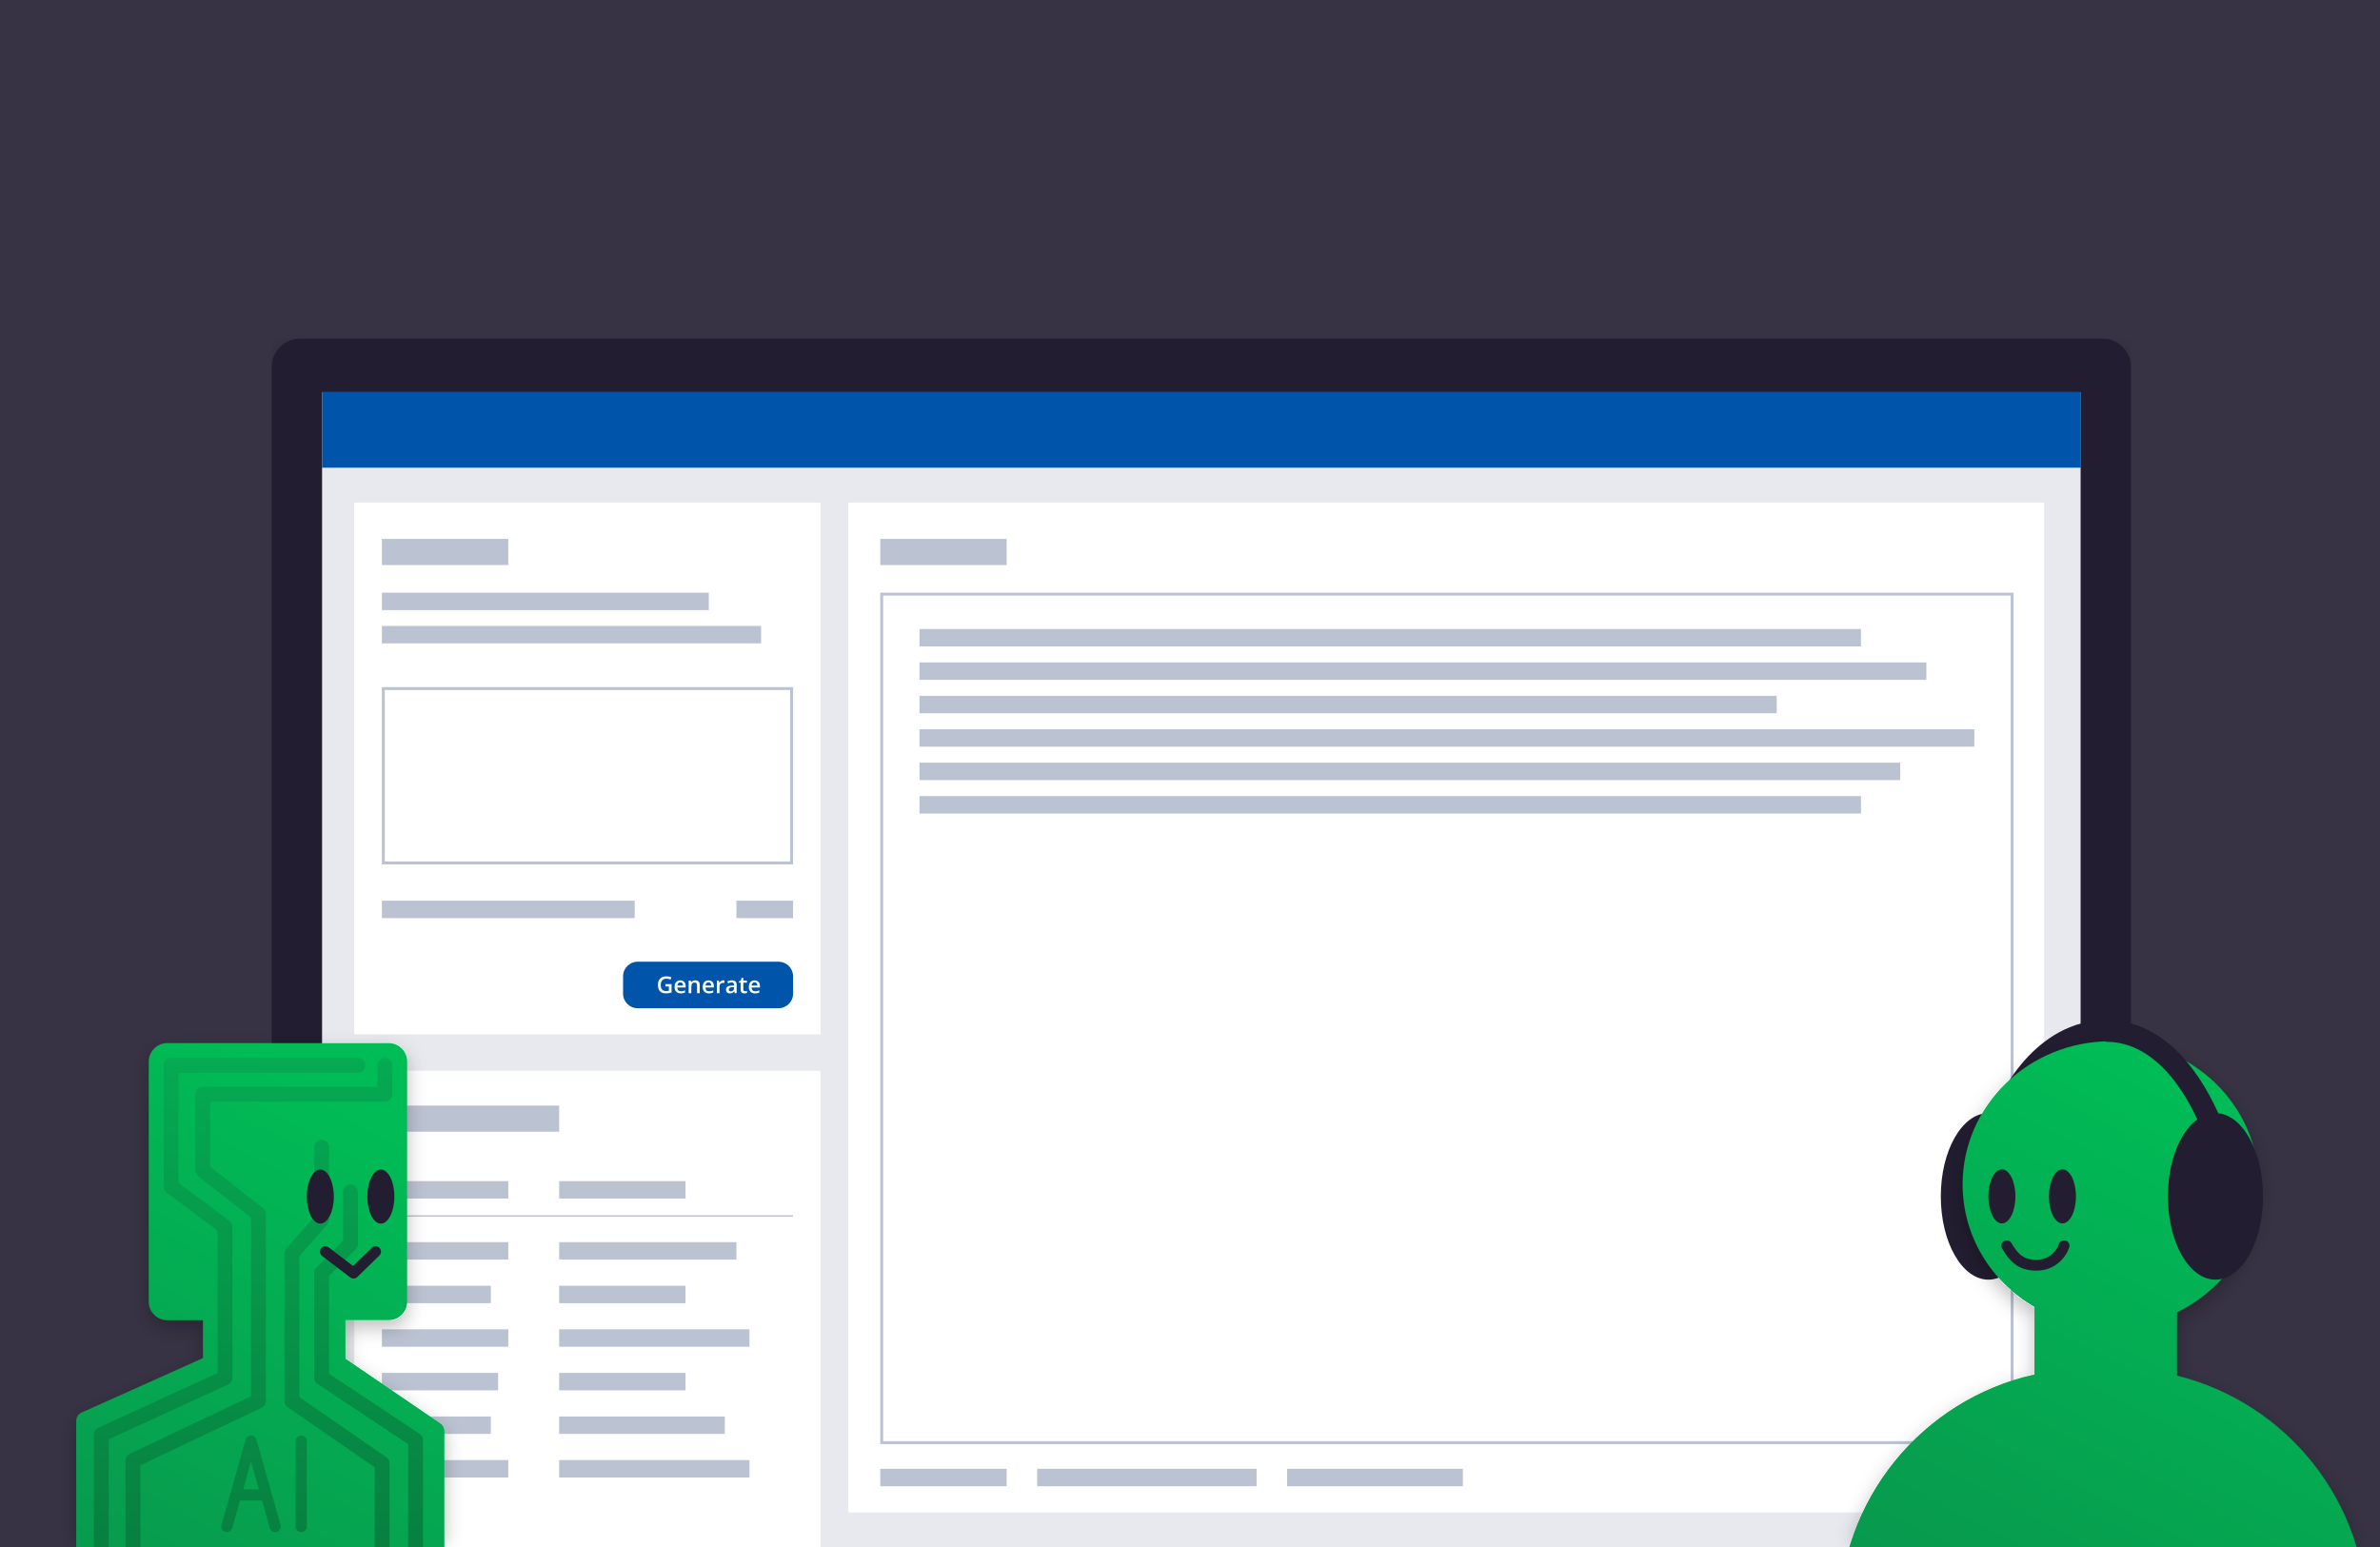
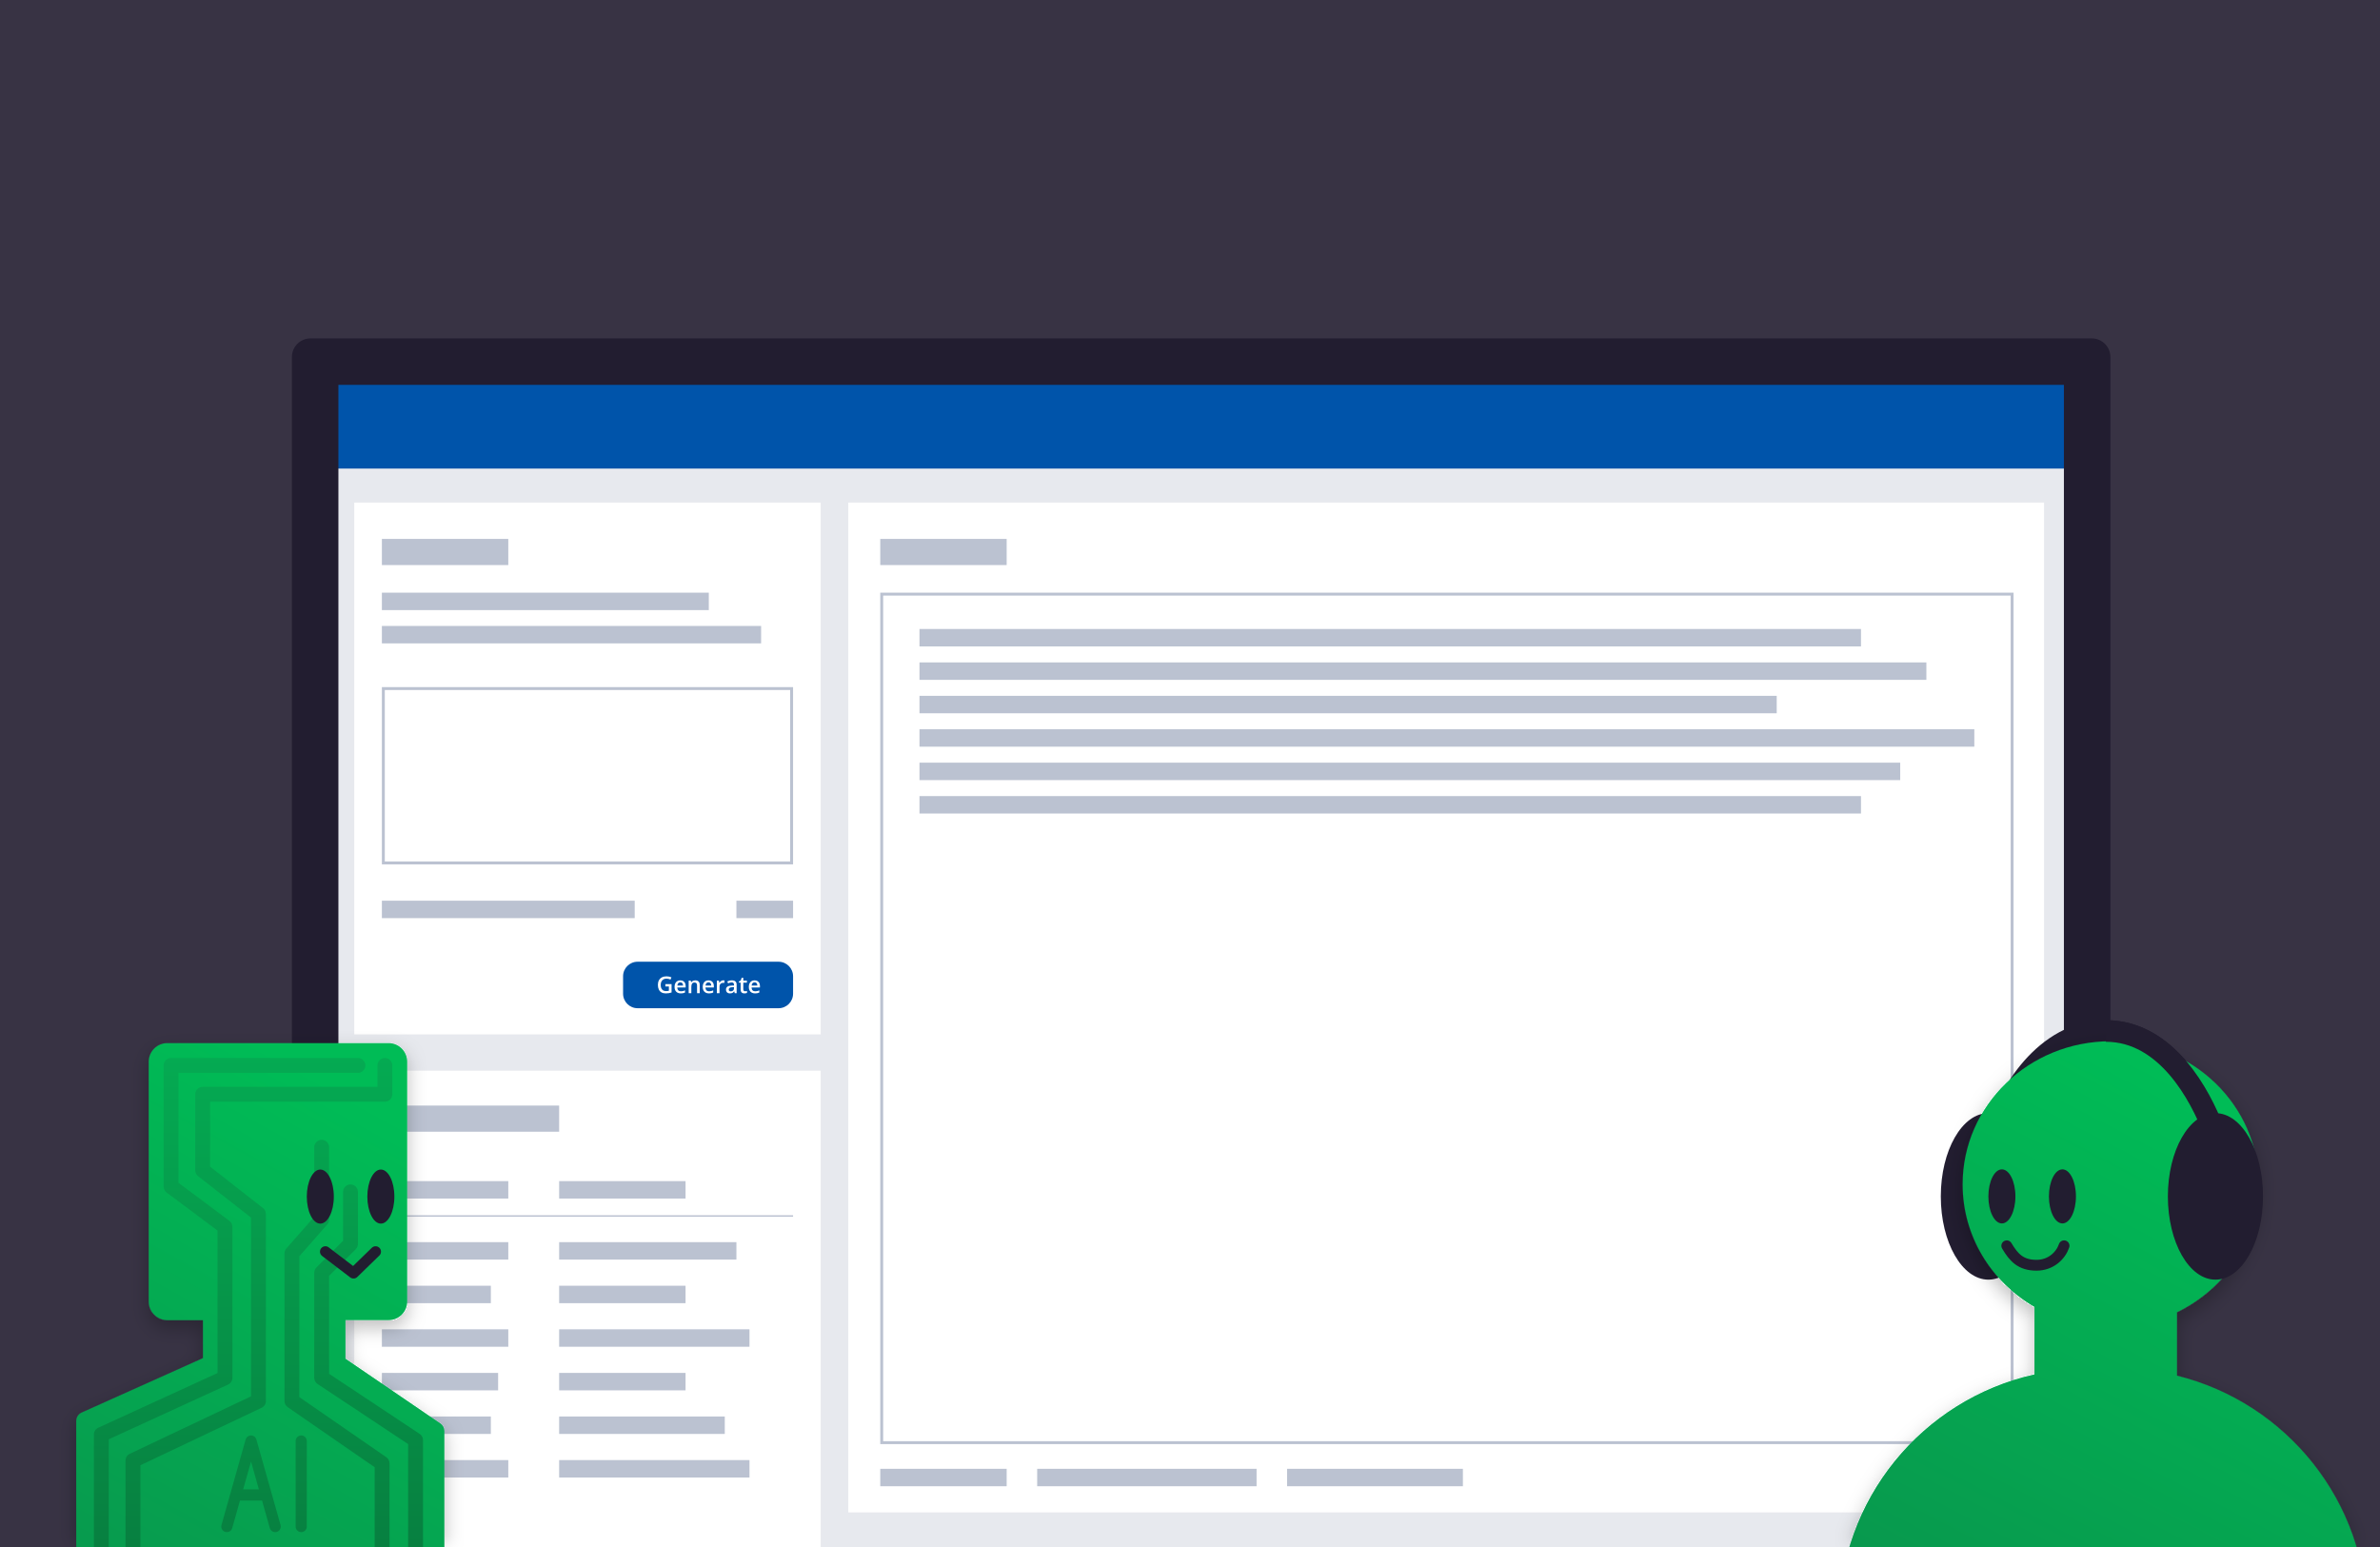
<svg xmlns="http://www.w3.org/2000/svg" width="1280" height="832" viewBox="0 0 1280 832" fill="none">
  <g clip-path="url(#clip0_939_3604)">
    <rect width="1280" height="832" fill="#383344" />
    <g clip-path="url(#clip1_939_3604)" filter="url(#filter0_d_939_3604)">
      <rect x="173.352" y="251.546" width="945.519" height="580.596" fill="#BBC2D1" />
-       <path d="M146 197.628C146 188.997 152.997 182 161.628 182H1130.59C1139.22 182 1146.22 188.997 1146.22 197.628V832.142H146V197.628Z" fill="#221D30" />
      <rect x="173.352" y="210.913" width="945.519" height="621.23" fill="white" />
      <rect x="173.352" y="251.546" width="945.519" height="580.596" fill="#E7E9EE" />
-       <rect x="173.352" y="210.913" width="945.519" height="40.634" fill="#0054AA" />
+       <rect x="173" y="198" width="946" height="54" fill="#0054AA" />
      <rect x="456.227" y="270.301" width="643.109" height="543.088" fill="white" />
      <rect x="190.539" y="270.301" width="250.836" height="286" fill="white" />
      <rect x="190.539" y="575.836" width="250.836" height="286" fill="white" />
      <rect x="335.102" y="517.229" width="91.426" height="25.006" rx="7.814" fill="#0054AA" />
      <path d="M357.852 529.289H361.185V533.77C360.717 533.925 360.233 534.045 359.732 534.131C359.232 534.216 358.67 534.259 358.047 534.259C357.14 534.259 356.371 534.08 355.74 533.722C355.113 533.359 354.637 532.836 354.311 532.153C353.986 531.465 353.823 530.637 353.823 529.668C353.823 528.736 354.004 527.928 354.366 527.244C354.728 526.557 355.256 526.025 355.947 525.651C356.639 525.272 357.478 525.083 358.463 525.083C358.947 525.083 359.415 525.132 359.867 525.23C360.323 525.323 360.74 525.454 361.118 525.62L360.605 526.829C360.304 526.687 359.966 526.567 359.592 526.469C359.218 526.371 358.829 526.323 358.426 526.323C357.787 526.323 357.236 526.461 356.772 526.738C356.312 527.014 355.958 527.405 355.709 527.91C355.461 528.41 355.337 529.003 355.337 529.686C355.337 530.35 355.437 530.932 355.636 531.432C355.835 531.933 356.147 532.324 356.57 532.604C356.997 532.881 357.549 533.02 358.225 533.02C358.562 533.02 358.849 533.001 359.085 532.965C359.321 532.928 359.539 532.887 359.739 532.842V530.541H357.852V529.289ZM365.868 527.25C366.47 527.25 366.987 527.375 367.418 527.623C367.85 527.871 368.182 528.223 368.414 528.679C368.645 529.135 368.761 529.68 368.761 530.315V531.084H364.25C364.266 531.74 364.441 532.244 364.775 532.598C365.113 532.952 365.585 533.129 366.191 533.129C366.623 533.129 367.009 533.089 367.351 533.007C367.697 532.922 368.053 532.798 368.42 532.635V533.801C368.082 533.96 367.738 534.076 367.388 534.149C367.038 534.222 366.619 534.259 366.13 534.259C365.467 534.259 364.883 534.131 364.378 533.874C363.878 533.614 363.485 533.227 363.2 532.714C362.919 532.201 362.779 531.565 362.779 530.803C362.779 530.046 362.907 529.403 363.163 528.874C363.42 528.345 363.78 527.942 364.244 527.666C364.708 527.389 365.249 527.25 365.868 527.25ZM365.868 528.331C365.416 528.331 365.05 528.478 364.769 528.771C364.492 529.064 364.329 529.493 364.281 530.059H367.357C367.353 529.721 367.296 529.422 367.186 529.161C367.081 528.901 366.918 528.697 366.698 528.551C366.482 528.404 366.206 528.331 365.868 528.331ZM373.902 527.25C374.663 527.25 375.255 527.448 375.678 527.843C376.106 528.233 376.319 528.862 376.319 529.729V534.137H374.885V529.998C374.885 529.473 374.777 529.08 374.561 528.819C374.345 528.555 374.012 528.423 373.56 528.423C372.905 528.423 372.449 528.624 372.192 529.027C371.94 529.43 371.814 530.014 371.814 530.779V534.137H370.379V527.379H371.496L371.698 528.294H371.777C371.924 528.058 372.105 527.865 372.321 527.714C372.54 527.56 372.785 527.444 373.053 527.366C373.326 527.289 373.609 527.25 373.902 527.25ZM381.02 527.25C381.622 527.25 382.139 527.375 382.571 527.623C383.002 527.871 383.334 528.223 383.566 528.679C383.798 529.135 383.914 529.68 383.914 530.315V531.084H379.402C379.419 531.74 379.594 532.244 379.927 532.598C380.265 532.952 380.737 533.129 381.344 533.129C381.775 533.129 382.162 533.089 382.504 533.007C382.849 532.922 383.206 532.798 383.572 532.635V533.801C383.234 533.96 382.89 534.076 382.54 534.149C382.19 534.222 381.771 534.259 381.283 534.259C380.619 534.259 380.035 534.131 379.53 533.874C379.03 533.614 378.637 533.227 378.352 532.714C378.071 532.201 377.931 531.565 377.931 530.803C377.931 530.046 378.059 529.403 378.316 528.874C378.572 528.345 378.932 527.942 379.396 527.666C379.86 527.389 380.401 527.25 381.02 527.25ZM381.02 528.331C380.568 528.331 380.202 528.478 379.921 528.771C379.644 529.064 379.482 529.493 379.433 530.059H382.51C382.506 529.721 382.449 529.422 382.339 529.161C382.233 528.901 382.07 528.697 381.85 528.551C381.635 528.404 381.358 528.331 381.02 528.331ZM388.956 527.25C389.07 527.25 389.194 527.257 389.329 527.269C389.463 527.281 389.579 527.297 389.677 527.318L389.542 528.661C389.457 528.636 389.351 528.618 389.225 528.606C389.103 528.594 388.993 528.587 388.895 528.587C388.639 528.587 388.395 528.63 388.163 528.716C387.931 528.797 387.725 528.923 387.546 529.094C387.367 529.261 387.227 529.471 387.125 529.723C387.023 529.975 386.972 530.268 386.972 530.602V534.137H385.532V527.379H386.655L386.85 528.569H386.917C387.052 528.329 387.218 528.109 387.418 527.91C387.617 527.71 387.845 527.552 388.102 527.434C388.362 527.311 388.647 527.25 388.956 527.25ZM393.578 527.25C394.432 527.25 395.077 527.44 395.513 527.818C395.952 528.197 396.172 528.787 396.172 529.589V534.137H395.153L394.878 533.178H394.829C394.638 533.422 394.441 533.624 394.237 533.783C394.034 533.941 393.797 534.059 393.529 534.137C393.264 534.218 392.941 534.259 392.558 534.259C392.155 534.259 391.795 534.186 391.478 534.039C391.16 533.888 390.91 533.661 390.727 533.355C390.544 533.05 390.452 532.663 390.452 532.195C390.452 531.499 390.71 530.976 391.227 530.626C391.748 530.276 392.534 530.083 393.584 530.046L394.756 530.004V529.65C394.756 529.182 394.646 528.848 394.426 528.648C394.211 528.449 393.905 528.349 393.511 528.349C393.173 528.349 392.845 528.398 392.528 528.496C392.21 528.594 391.901 528.714 391.6 528.856L391.136 527.843C391.465 527.668 391.84 527.525 392.259 527.415C392.682 527.305 393.122 527.25 393.578 527.25ZM394.75 530.907L393.877 530.938C393.161 530.962 392.658 531.084 392.369 531.304C392.08 531.524 391.936 531.825 391.936 532.208C391.936 532.541 392.035 532.786 392.235 532.94C392.434 533.091 392.697 533.166 393.022 533.166C393.519 533.166 393.93 533.026 394.255 532.745C394.585 532.46 394.75 532.043 394.75 531.493V530.907ZM400.696 533.099C400.883 533.099 401.068 533.083 401.252 533.05C401.435 533.013 401.602 532.971 401.752 532.922V534.009C401.593 534.078 401.388 534.137 401.136 534.186C400.883 534.234 400.621 534.259 400.348 534.259C399.965 534.259 399.622 534.196 399.316 534.07C399.011 533.939 398.769 533.718 398.59 533.404C398.411 533.091 398.321 532.657 398.321 532.104V528.471H397.399V527.83L398.388 527.324L398.858 525.877H399.762V527.379H401.697V528.471H399.762V532.085C399.762 532.427 399.847 532.682 400.018 532.849C400.189 533.015 400.415 533.099 400.696 533.099ZM405.818 527.25C406.42 527.25 406.937 527.375 407.369 527.623C407.8 527.871 408.132 528.223 408.364 528.679C408.596 529.135 408.712 529.68 408.712 530.315V531.084H404.2C404.216 531.74 404.391 532.244 404.725 532.598C405.063 532.952 405.535 533.129 406.141 533.129C406.573 533.129 406.96 533.089 407.301 533.007C407.647 532.922 408.003 532.798 408.37 532.635V533.801C408.032 533.96 407.688 534.076 407.338 534.149C406.988 534.222 406.569 534.259 406.08 534.259C405.417 534.259 404.833 534.131 404.328 533.874C403.828 533.614 403.435 533.227 403.15 532.714C402.869 532.201 402.729 531.565 402.729 530.803C402.729 530.046 402.857 529.403 403.113 528.874C403.37 528.345 403.73 527.942 404.194 527.666C404.658 527.389 405.199 527.25 405.818 527.25ZM405.818 528.331C405.366 528.331 405 528.478 404.719 528.771C404.442 529.064 404.28 529.493 404.231 530.059H407.308C407.303 529.721 407.246 529.422 407.137 529.161C407.031 528.901 406.868 528.697 406.648 528.551C406.432 528.404 406.156 528.331 405.818 528.331Z" fill="white" />
      <rect x="494.508" y="338.284" width="506.361" height="9.377" fill="#BBC2D1" />
      <rect x="473.414" y="289.836" width="67.984" height="14.066" fill="#BBC2D1" />
      <rect x="205.383" y="594.59" width="95.333" height="14.066" fill="#BBC2D1" />
      <rect x="205.383" y="635.224" width="67.984" height="9.377" fill="#BBC2D1" />
      <rect x="205.383" y="668.044" width="67.984" height="9.377" fill="#BBC2D1" />
-       <rect x="205.383" y="691.486" width="58.607" height="9.377" fill="#BBC2D1" />
+       <rect x="205.383" y="691.487" width="58.607" height="9.377" fill="#BBC2D1" />
      <rect x="205.383" y="714.929" width="67.984" height="9.377" fill="#BBC2D1" />
      <rect x="205.383" y="738.372" width="62.514" height="9.377" fill="#BBC2D1" />
      <rect x="205.383" y="761.814" width="58.607" height="9.377" fill="#BBC2D1" />
      <rect x="205.383" y="785.257" width="67.984" height="9.377" fill="#BBC2D1" />
      <rect x="300.719" y="714.929" width="102.366" height="9.377" fill="#BBC2D1" />
      <rect x="300.719" y="738.372" width="67.984" height="9.377" fill="#BBC2D1" />
      <rect x="300.719" y="761.814" width="89.082" height="9.377" fill="#BBC2D1" />
      <rect x="300.719" y="785.257" width="102.366" height="9.377" fill="#BBC2D1" />
-       <rect x="300.719" y="691.486" width="67.984" height="9.377" fill="#BBC2D1" />
+       <rect x="300.719" y="691.487" width="67.984" height="9.377" fill="#BBC2D1" />
      <rect x="300.719" y="668.044" width="95.333" height="9.377" fill="#BBC2D1" />
      <rect x="300.719" y="635.224" width="67.984" height="9.377" fill="#BBC2D1" />
      <rect x="205.383" y="289.836" width="67.984" height="14.066" fill="#BBC2D1" />
      <rect x="205.383" y="318.749" width="175.82" height="9.377" fill="#BBC2D1" />
      <rect x="205.383" y="336.642" width="203.951" height="9.377" fill="#BBC2D1" />
      <rect x="205.383" y="484.41" width="135.967" height="9.377" fill="#BBC2D1" />
      <rect x="396.055" y="484.41" width="30.475" height="9.377" fill="#BBC2D1" />
      <rect x="206.164" y="370.322" width="219.579" height="93.77" stroke="#BBC2D1" stroke-width="1.563" />
      <rect x="473.414" y="789.946" width="67.984" height="9.377" fill="#BBC2D1" />
      <rect x="557.812" y="789.946" width="117.995" height="9.377" fill="#BBC2D1" />
      <rect x="692.219" y="789.946" width="94.552" height="9.377" fill="#BBC2D1" />
      <rect x="494.508" y="374.229" width="461.038" height="9.377" fill="#BBC2D1" />
      <rect x="494.508" y="410.175" width="527.459" height="9.377" fill="#BBC2D1" />
      <rect x="494.508" y="356.257" width="541.525" height="9.377" fill="#BBC2D1" />
      <rect x="494.508" y="392.202" width="567.312" height="9.377" fill="#BBC2D1" />
      <rect x="494.508" y="428.147" width="506.361" height="9.377" fill="#BBC2D1" />
      <rect x="474.195" y="319.53" width="607.945" height="456.35" stroke="#BBC2D1" stroke-width="1.563" />
      <path d="M205.383 653.978H426.525" stroke="#BBC2D1" stroke-width="0.781" />
    </g>
+     <mask id="path-43-inside-1_939_3604" fill="white">
+       <path d="M157 192C157 186.477 161.477 182 167 182H1125C1130.52 182 1135 186.477 1135 192V852C1135 857.523 1130.52 862 1125 862H167C161.477 862 157 857.523 157 852V192Z" />
+     </mask>
+     <path d="M157 192C157 186.477 161.477 182 167 182H1125C1130.52 182 1135 186.477 1135 192V852C1135 857.523 1130.52 862 1125 862H167C161.477 862 157 857.523 157 852V192Z" stroke="#221D30" stroke-width="50" mask="url(#path-43-inside-1_939_3604)" />
    <path d="M1075.2 607.385C1079.26 589.746 1099.62 554.468 1132.56 554.468C1165.51 554.468 1183.47 589.746 1190.33 607.385" stroke="#221D30" stroke-width="11.63" />
    <ellipse cx="1069.38" cy="643.439" rx="25.586" ry="44.776" fill="#221D30" />
    <g filter="url(#filter1_d_939_3604)">
      <path d="M1135.16 560C1179.13 560 1214.77 594.448 1214.77 636.941C1214.77 667.048 1196.88 693.114 1170.81 705.754V739.85C1229.49 754.346 1273 807.34 1273 870.499C1273 944.822 1212.75 1005.07 1138.43 1005.07H1123.57C1049.25 1005.07 989 944.822 989 870.499C989 806.278 1033.99 752.566 1094.16 739.151V702.913C1071.02 689.454 1055.54 664.945 1055.54 636.941C1055.54 594.448 1091.19 560 1135.16 560Z" fill="url(#paint0_linear_939_3604)" />
    </g>
    <g filter="url(#filter2_d_939_3604)">
      <path d="M209 561C214.523 561 219 565.477 219 571V700C219 705.523 214.523 710 209 710H185.809V730.71L236.818 765.512C238.183 766.443 239 767.989 239 769.642V974.6C239 992.494 236.494 1007 218.6 1007H73.4C55.506 1007 41 992.494 41 974.6V764.237C41 762.268 42.157 760.481 43.954 759.675L109 730.5H109.164V710H90C84.477 710 80 705.523 80 700V571C80 565.477 84.477 561 90 561H209Z" fill="url(#paint1_linear_939_3604)" />
    </g>
    <ellipse cx="1191.5" cy="643.439" rx="25.586" ry="44.776" fill="#221D30" />
    <path d="M1132.56 554.468C1165.5 554.468 1183.47 589.746 1190.33 607.385" stroke="#221D30" stroke-width="11.63" />
    <ellipse cx="1076.65" cy="643.439" rx="7.269" ry="14.538" fill="#221D30" />
    <ellipse cx="1109.21" cy="643.439" rx="7.269" ry="14.538" fill="#221D30" />
    <path d="M1079.27 670C1083.05 676.397 1086.83 680.467 1095.26 680.467C1103.11 680.467 1108.34 675.175 1110.09 670" stroke="#221D30" stroke-width="5.815" stroke-linecap="round" />
-     <path d="M173 613.001C175.209 613.001 177 614.792 177 617.001V655.895C177 656.866 176.646 657.804 176.005 658.534L161 675.61V751.401L207.773 783.71C208.855 784.457 209.5 785.687 209.5 787.001V845.501C209.5 847.71 207.709 849.501 205.5 849.501C203.291 849.501 201.5 847.71 201.5 845.501V789.099L154.727 756.791C153.645 756.044 153 754.814 153 753.5V674.103C153 673.131 153.354 672.193 153.995 671.463L169 654.386V617.001C169 614.792 170.791 613.001 173 613.001ZM188.5 637.001C190.709 637.001 192.5 638.792 192.5 641.001V669.001C192.5 670.062 192.078 671.079 191.328 671.829L177 686.157V738.854L225.711 771.168C226.828 771.909 227.5 773.16 227.5 774.501V832.501C227.5 834.71 225.709 836.501 223.5 836.501C221.291 836.501 219.5 834.71 219.5 832.501V776.646L170.789 744.333C169.672 743.592 169 742.341 169 741V684.501C169 683.44 169.422 682.423 170.172 681.673L184.5 667.345V641.001C184.5 638.792 186.291 637.001 188.5 637.001ZM192.5 569C194.709 569 196.5 570.791 196.5 573C196.5 575.209 194.709 577 192.5 577H96V636.142L123.395 656.612C124.405 657.367 125 658.555 125 659.816V741C125 742.564 124.089 743.984 122.668 744.636L58.5 774.066V832.001C58.5 834.21 56.709 836.001 54.5 836.001C52.291 836.001 50.5 834.21 50.5 832.001V771.501C50.5 769.937 51.411 768.517 52.832 767.865L117 738.434V661.82L89.606 641.351C88.595 640.595 88 639.408 88 638.146V573C88 570.791 89.791 569 92 569H192.5ZM207 569C209.209 569 211 570.791 211 573V588.5C211 590.709 209.209 592.5 207 592.5H113V627.46L141.465 649.734C142.434 650.492 143 651.655 143 652.885V753.5C143 755.045 142.11 756.452 140.714 757.114L75.5 788.031V831.501C75.5 833.71 73.709 835.501 71.5 835.501C69.291 835.501 67.5 833.71 67.5 831.501V785.501C67.5 783.956 68.39 782.549 69.786 781.887L135 750.969V654.832L106.535 632.559C105.566 631.801 105 630.639 105 629.409V588.5C105 586.291 106.791 584.5 109 584.5H203V573C203 570.791 204.791 569 207 569ZM162 772.001C163.657 772.001 165 773.344 165 775.001V821.001C165 822.658 163.657 824.001 162 824.001C160.343 824.001 159 822.658 159 821.001V775.001C159 773.344 160.343 772.001 162 772.001ZM135 772.001C136.343 772.001 137.522 772.894 137.887 774.186L150.887 820.186C151.337 821.78 150.41 823.437 148.815 823.888C147.221 824.338 145.564 823.411 145.113 821.816L140.927 807.001H129.073L124.887 821.816C124.436 823.411 122.779 824.338 121.185 823.888C119.59 823.437 118.663 821.78 119.113 820.186L132.113 774.186L132.19 773.947C132.626 772.785 133.741 772.001 135 772.001ZM130.77 801.001H139.23L135 786.03L130.77 801.001Z" fill="url(#paint2_linear_939_3604)" />
+     <path d="M173 613.001C175.209 613.001 177 614.792 177 617.001V655.894C177 656.866 176.646 657.804 176.005 658.534L161 675.61V751.401L207.773 783.71C208.855 784.457 209.5 785.687 209.5 787.001V845.501C209.5 847.71 207.709 849.501 205.5 849.501C203.291 849.501 201.5 847.71 201.5 845.501V789.098L154.727 756.791C153.645 756.044 153 754.814 153 753.5V674.102C153 673.131 153.354 672.193 153.995 671.463L169 654.385V617.001C169 614.792 170.791 613.001 173 613.001ZM188.5 637.001C190.709 637.001 192.5 638.792 192.5 641.001V669.001C192.5 670.062 192.078 671.079 191.328 671.829L177 686.157V738.853L225.711 771.168C226.828 771.909 227.5 773.16 227.5 774.501V832.501C227.5 834.71 225.709 836.501 223.5 836.501C221.291 836.501 219.5 834.71 219.5 832.501V776.646L170.789 744.333C169.672 743.592 169 742.34 169 741V684.501C169 683.44 169.422 682.423 170.172 681.673L184.5 667.344V641.001C184.5 638.792 186.291 637.001 188.5 637.001ZM192.5 569C194.709 569 196.5 570.791 196.5 573C196.5 575.209 194.709 577 192.5 577H96V636.141L123.395 656.612C124.405 657.367 125 658.555 125 659.816V741C125 742.563 124.089 743.984 122.668 744.635L58.5 774.066V832.001C58.5 834.21 56.709 836.001 54.5 836.001C52.291 836.001 50.5 834.21 50.5 832.001V771.501C50.5 769.937 51.411 768.517 52.832 767.865L117 738.433V661.82L89.606 641.35C88.595 640.595 88 639.408 88 638.146V573C88 570.791 89.791 569 92 569H192.5ZM207 569C209.209 569 211 570.791 211 573V588.5C211 590.709 209.209 592.5 207 592.5H113V627.46L141.465 649.734C142.434 650.492 143 651.654 143 652.885V753.5C143 755.045 142.11 756.452 140.714 757.114L75.5 788.031V831.501C75.5 833.71 73.709 835.501 71.5 835.501C69.291 835.501 67.5 833.71 67.5 831.501V785.501C67.5 783.956 68.39 782.549 69.786 781.886L135 750.969V654.832L106.535 632.558C105.566 631.8 105 630.639 105 629.409V588.5C105 586.291 106.791 584.5 109 584.5H203V573C203 570.791 204.791 569 207 569ZM162 772.001C163.657 772.001 165 773.344 165 775.001V821.001C165 822.658 163.657 824.001 162 824.001C160.343 824.001 159 822.658 159 821.001V775.001C159 773.344 160.343 772.001 162 772.001ZM135 772.001C136.343 772.001 137.522 772.893 137.887 774.185L150.887 820.185C151.337 821.78 150.41 823.437 148.815 823.887C147.221 824.338 145.564 823.41 145.113 821.816L140.927 807.001H129.073L124.887 821.816C124.436 823.41 122.779 824.338 121.185 823.887C119.59 823.437 118.663 821.78 119.113 820.185L132.113 774.185L132.19 773.947C132.626 772.785 133.741 772.001 135 772.001ZM130.77 801.001H139.23L135 786.03L130.77 801.001Z" fill="url(#paint2_linear_939_3604)" />
    <ellipse cx="172.269" cy="643.538" rx="7.269" ry="14.538" fill="#221D30" />
    <ellipse cx="204.831" cy="643.538" rx="7.269" ry="14.538" fill="#221D30" />
    <path d="M175 673.158L190.133 684.698L202 673.158" stroke="#221D30" stroke-width="5.82" stroke-linecap="round" stroke-linejoin="round" />
  </g>
  <defs>
    <filter id="filter0_d_939_3604" x="136" y="176" width="1020.22" height="670.142" filterUnits="userSpaceOnUse" color-interpolation-filters="sRGB">
      <feFlood flood-opacity="0" result="BackgroundImageFix" />
      <feColorMatrix in="SourceAlpha" type="matrix" values="0 0 0 0 0 0 0 0 0 0 0 0 0 0 0 0 0 0 127 0" result="hardAlpha" />
      <feOffset dy="4" />
      <feGaussianBlur stdDeviation="5" />
      <feComposite in2="hardAlpha" operator="out" />
      <feColorMatrix type="matrix" values="0 0 0 0 0 0 0 0 0 0 0 0 0 0 0 0 0 0 0.25 0" />
      <feBlend mode="normal" in2="BackgroundImageFix" result="effect1_dropShadow_939_3604" />
      <feBlend mode="normal" in="SourceGraphic" in2="effect1_dropShadow_939_3604" result="shape" />
    </filter>
    <filter id="filter1_d_939_3604" x="979" y="554" width="304" height="465.072" filterUnits="userSpaceOnUse" color-interpolation-filters="sRGB">
      <feFlood flood-opacity="0" result="BackgroundImageFix" />
      <feColorMatrix in="SourceAlpha" type="matrix" values="0 0 0 0 0 0 0 0 0 0 0 0 0 0 0 0 0 0 127 0" result="hardAlpha" />
      <feOffset dy="4" />
      <feGaussianBlur stdDeviation="5" />
      <feComposite in2="hardAlpha" operator="out" />
      <feColorMatrix type="matrix" values="0 0 0 0 0 0 0 0 0 0 0 0 0 0 0 0 0 0 0.25 0" />
      <feBlend mode="normal" in2="BackgroundImageFix" result="effect1_dropShadow_939_3604" />
      <feBlend mode="normal" in="SourceGraphic" in2="effect1_dropShadow_939_3604" result="shape" />
    </filter>
    <filter id="filter2_d_939_3604" x="31" y="555" width="218" height="466" filterUnits="userSpaceOnUse" color-interpolation-filters="sRGB">
      <feFlood flood-opacity="0" result="BackgroundImageFix" />
      <feColorMatrix in="SourceAlpha" type="matrix" values="0 0 0 0 0 0 0 0 0 0 0 0 0 0 0 0 0 0 127 0" result="hardAlpha" />
      <feOffset dy="4" />
      <feGaussianBlur stdDeviation="5" />
      <feComposite in2="hardAlpha" operator="out" />
      <feColorMatrix type="matrix" values="0 0 0 0 0 0 0 0 0 0 0 0 0 0 0 0 0 0 0.25 0" />
      <feBlend mode="normal" in2="BackgroundImageFix" result="effect1_dropShadow_939_3604" />
      <feBlend mode="normal" in="SourceGraphic" in2="effect1_dropShadow_939_3604" result="shape" />
    </filter>
    <linearGradient id="paint0_linear_939_3604" x1="1183.28" y1="587.39" x2="904.335" y2="1126.28" gradientUnits="userSpaceOnUse">
      <stop stop-color="#00BC56" />
      <stop offset="1" stop-color="#107545" />
    </linearGradient>
    <linearGradient id="paint1_linear_939_3604" x1="189.297" y1="588.452" x2="-99.947" y2="1114.11" gradientUnits="userSpaceOnUse">
      <stop stop-color="#00BC56" />
      <stop offset="1" stop-color="#107545" />
    </linearGradient>
    <linearGradient id="paint2_linear_939_3604" x1="139" y1="569" x2="139" y2="849.501" gradientUnits="userSpaceOnUse">
      <stop stop-color="#05AA52" />
      <stop offset="1" stop-color="#077D3F" />
    </linearGradient>
    <clipPath id="clip0_939_3604">
      <rect width="1280" height="832" fill="white" />
    </clipPath>
    <clipPath id="clip1_939_3604">
      <rect width="1000.22" height="650.142" fill="white" transform="translate(146 182)" />
    </clipPath>
  </defs>
</svg>
